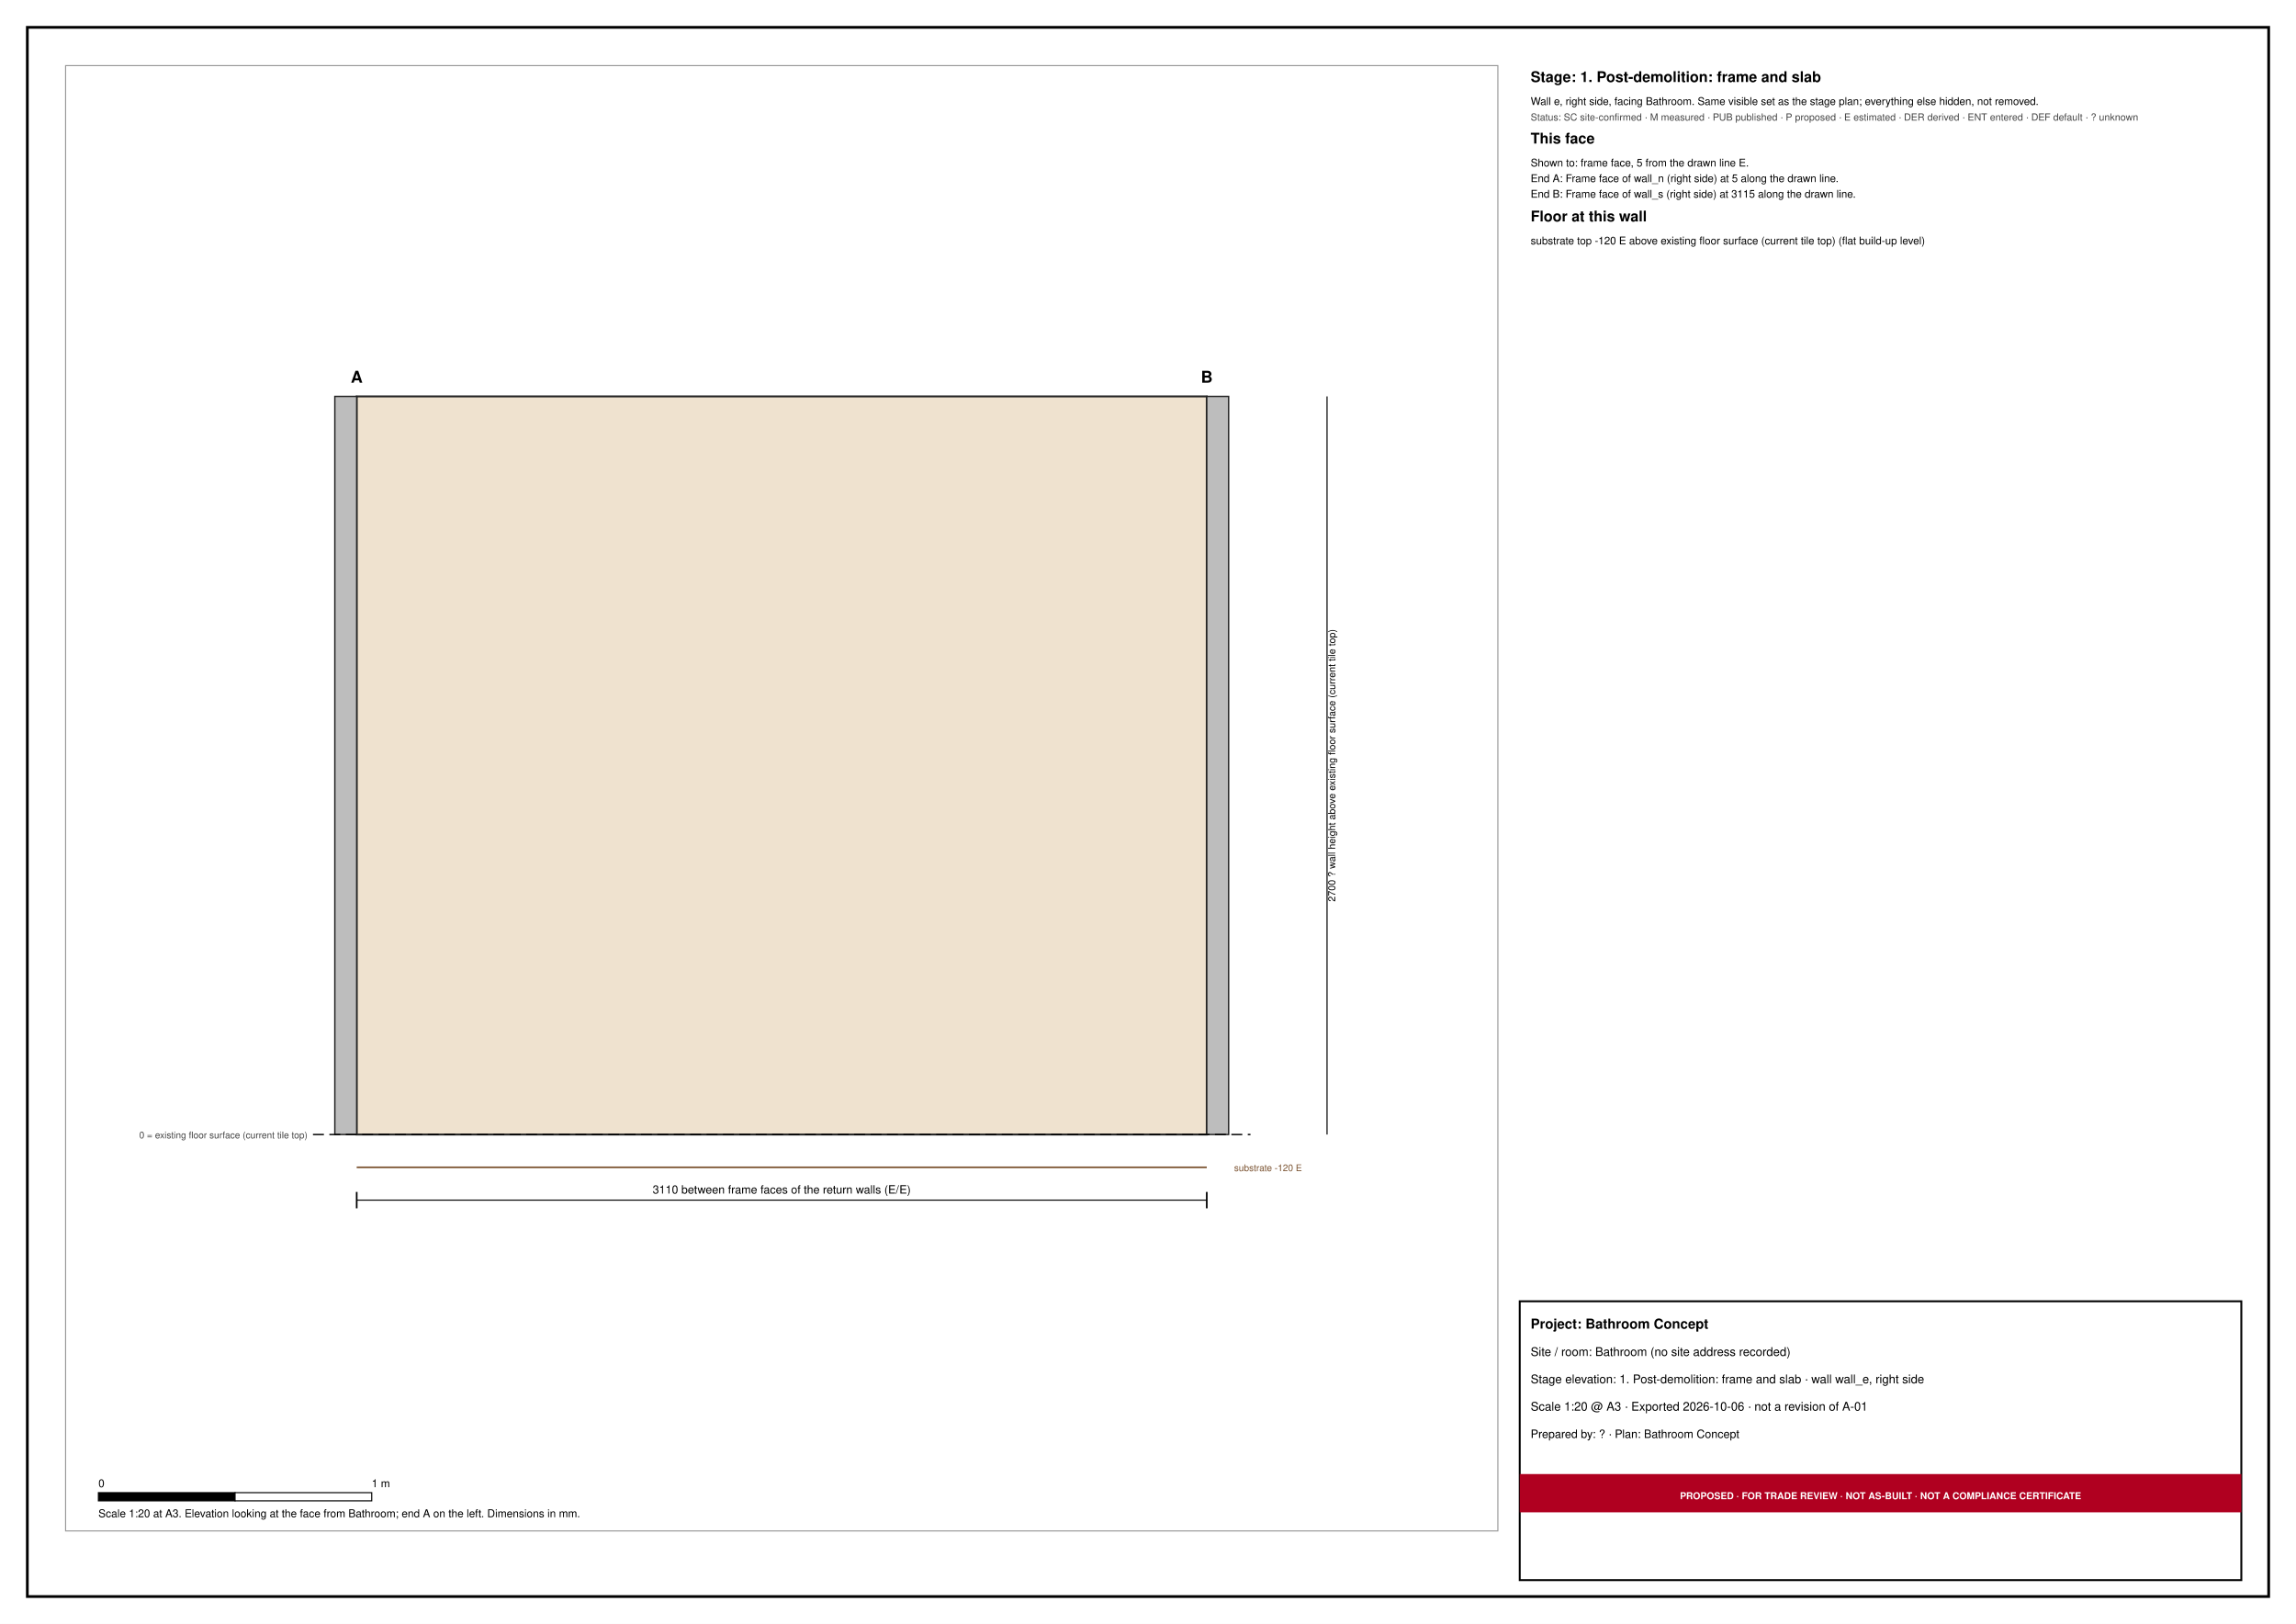
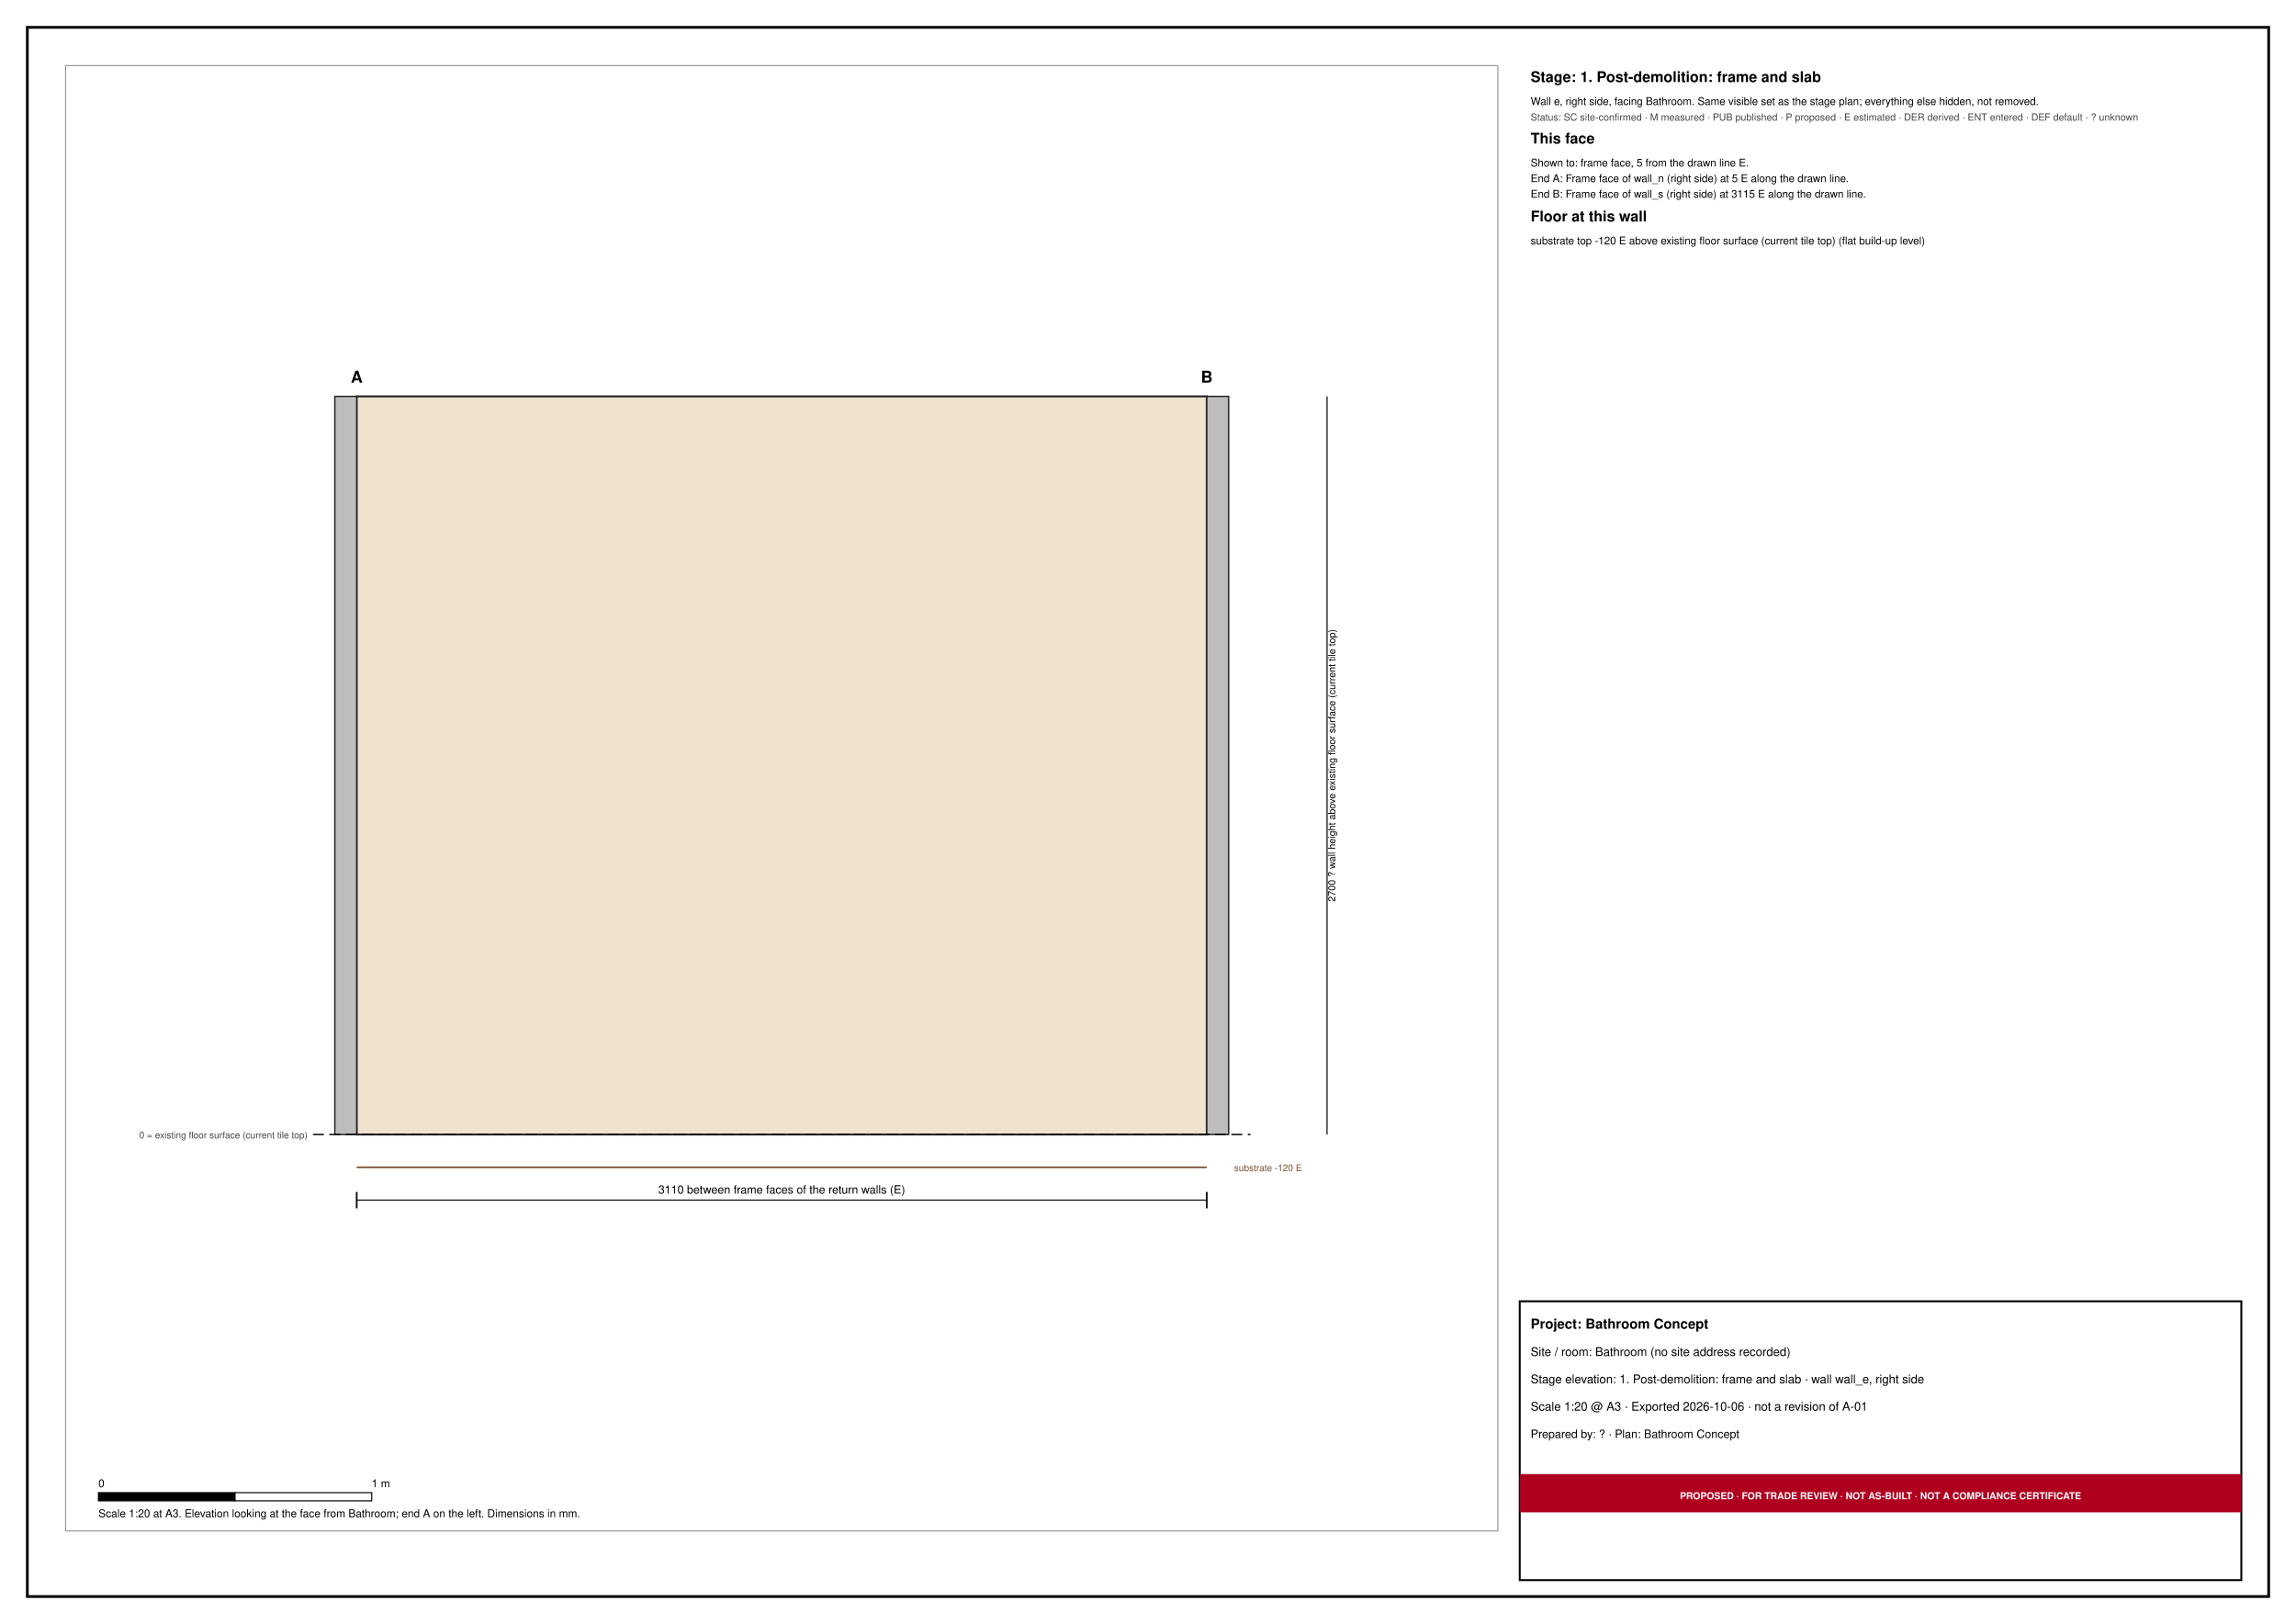
<svg xmlns="http://www.w3.org/2000/svg" width="420mm" height="297mm" viewBox="0 0 420 297" font-family="Helvetica, Arial, sans-serif" data-sheet="stage-elevation" data-wall="wall_e" data-side="right" data-scale="20">
  <rect width="420" height="297" fill="#fff" />
  <rect x="5" y="5" width="410" height="287" fill="none" stroke="#000" stroke-width="0.5" />
  <rect x="12" y="12" width="262" height="268" fill="none" stroke="#999" stroke-width="0.2" />
  <rect x="65.25" y="72.5" width="155.5" height="135" fill="#efe2cf" stroke="#222" stroke-width="0.35" data-element="wall:wall_e" />
  <rect x="61.25" y="72.5" width="4" height="135" fill="#bdbdbd" stroke="#222" stroke-width="0.25" />
  <rect x="220.75" y="72.5" width="4" height="135" fill="#bdbdbd" stroke="#222" stroke-width="0.25" />
  <text x="65.25" y="70" font-size="3" font-weight="bold" text-anchor="middle">A</text>
  <text x="220.75" y="70" font-size="3" font-weight="bold" text-anchor="middle">B</text>
  <line x1="65.25" y1="213.5" x2="220.75" y2="213.5" stroke="#7a5230" stroke-width="0.3" data-element="room:bathroom:substrate" />
  <text x="225.75" y="214.2" font-size="1.7" fill="#7a5230">substrate -120 E</text>
  <line x1="57.25" y1="207.5" x2="228.75" y2="207.5" stroke="#000" stroke-width="0.25" stroke-dasharray="2 1" />
  <text x="56.25" y="208.2" font-size="1.7" text-anchor="end" fill="#444">0 = existing floor surface (current tile top)</text>
  <line x1="65.25" y1="219.5" x2="220.75" y2="219.5" stroke="#000" stroke-width="0.2" />
  <line x1="65.25" y1="218" x2="65.25" y2="221" stroke="#000" stroke-width="0.3" />
  <line x1="220.75" y1="218" x2="220.75" y2="221" stroke="#000" stroke-width="0.3" />
-   <text x="143" y="218.3" font-size="2.1" text-anchor="middle" data-dim="run">3110 between frame faces of the return walls (E/E)</text>
+   <text x="143" y="218.3" font-size="2.1" text-anchor="middle" data-dim="run">3110 between frame faces of the return walls (E)</text>
  <line x1="242.75" y1="207.5" x2="242.75" y2="72.5" stroke="#000" stroke-width="0.2" />
  <text x="244.25" y="140" font-size="1.8" transform="rotate(-90 244.25 140)" text-anchor="middle">2700 ? wall height above existing floor surface (current tile top)</text>
  <rect x="18" y="273" width="25" height="1.5" fill="#000" stroke="#000" stroke-width="0.2" />
  <rect x="43" y="273" width="25" height="1.5" fill="#fff" stroke="#000" stroke-width="0.2" />
  <text x="18" y="272" font-size="2">0</text>
  <text x="68" y="272" font-size="2">1 m</text>
  <text x="18" y="277.5" font-size="2">Scale 1:20 at A3. Elevation looking at the face from Bathroom; end A on the left. Dimensions in mm.</text>
  <text x="280" y="15" font-size="2.7" font-weight="bold">Stage: 1. Post-demolition: frame and slab</text>
  <text x="280" y="19.2" font-size="1.95">Wall e, right side, facing Bathroom. Same visible set as the stage plan; everything else hidden, not removed.</text>
  <text x="280" y="22.05" font-size="1.8" fill="#444">Status: SC site-confirmed · M measured · PUB published · P proposed · E estimated · DER derived · ENT entered · DEF default · ? unknown</text>
  <text x="280" y="26.25" font-size="2.7" font-weight="bold">This face</text>
  <text x="280" y="30.45" font-size="1.95">Shown to: frame face, 5 from the drawn line E.</text>
-   <text x="280" y="33.3" font-size="1.95">End A: Frame face of wall_n (right side) at 5 along the drawn line.</text>
-   <text x="280" y="36.15" font-size="1.95">End B: Frame face of wall_s (right side) at 3115 along the drawn line.</text>
+   <text x="280" y="33.3" font-size="1.95">End A: Frame face of wall_n (right side) at 5 E along the drawn line.</text>
+   <text x="280" y="36.15" font-size="1.95">End B: Frame face of wall_s (right side) at 3115 E along the drawn line.</text>
  <text x="280" y="40.5" font-size="2.7" font-weight="bold">Floor at this wall</text>
  <text x="280" y="44.7" font-size="1.95">substrate top -120 E above existing floor surface (current tile top) (flat build-up level)</text>
  <rect x="278" y="238" width="132" height="51" fill="none" stroke="#000" stroke-width="0.35" />
  <text x="280" y="243" font-size="2.5" font-weight="bold">Project: Bathroom Concept</text>
  <text x="280" y="248" font-size="2.2">Site / room: Bathroom (no site address recorded)</text>
  <text x="280" y="253" font-size="2.2">Stage elevation: 1. Post-demolition: frame and slab · wall wall_e, right side</text>
  <text x="280" y="258" font-size="2.2">Scale 1:20 @ A3 · Exported 2026-10-06 · not a revision of A-01</text>
  <text x="280" y="263" font-size="2.1">Prepared by: ? · Plan: Bathroom Concept</text>
  <text x="280" y="268" font-size="2" />
  <rect x="278" y="269.6" width="132" height="7" fill="#b00020" />
  <text x="344" y="274.2" font-size="1.75" text-anchor="middle" fill="#fff" font-weight="bold">PROPOSED · FOR TRADE REVIEW · NOT AS-BUILT · NOT A COMPLIANCE CERTIFICATE</text>
</svg>
